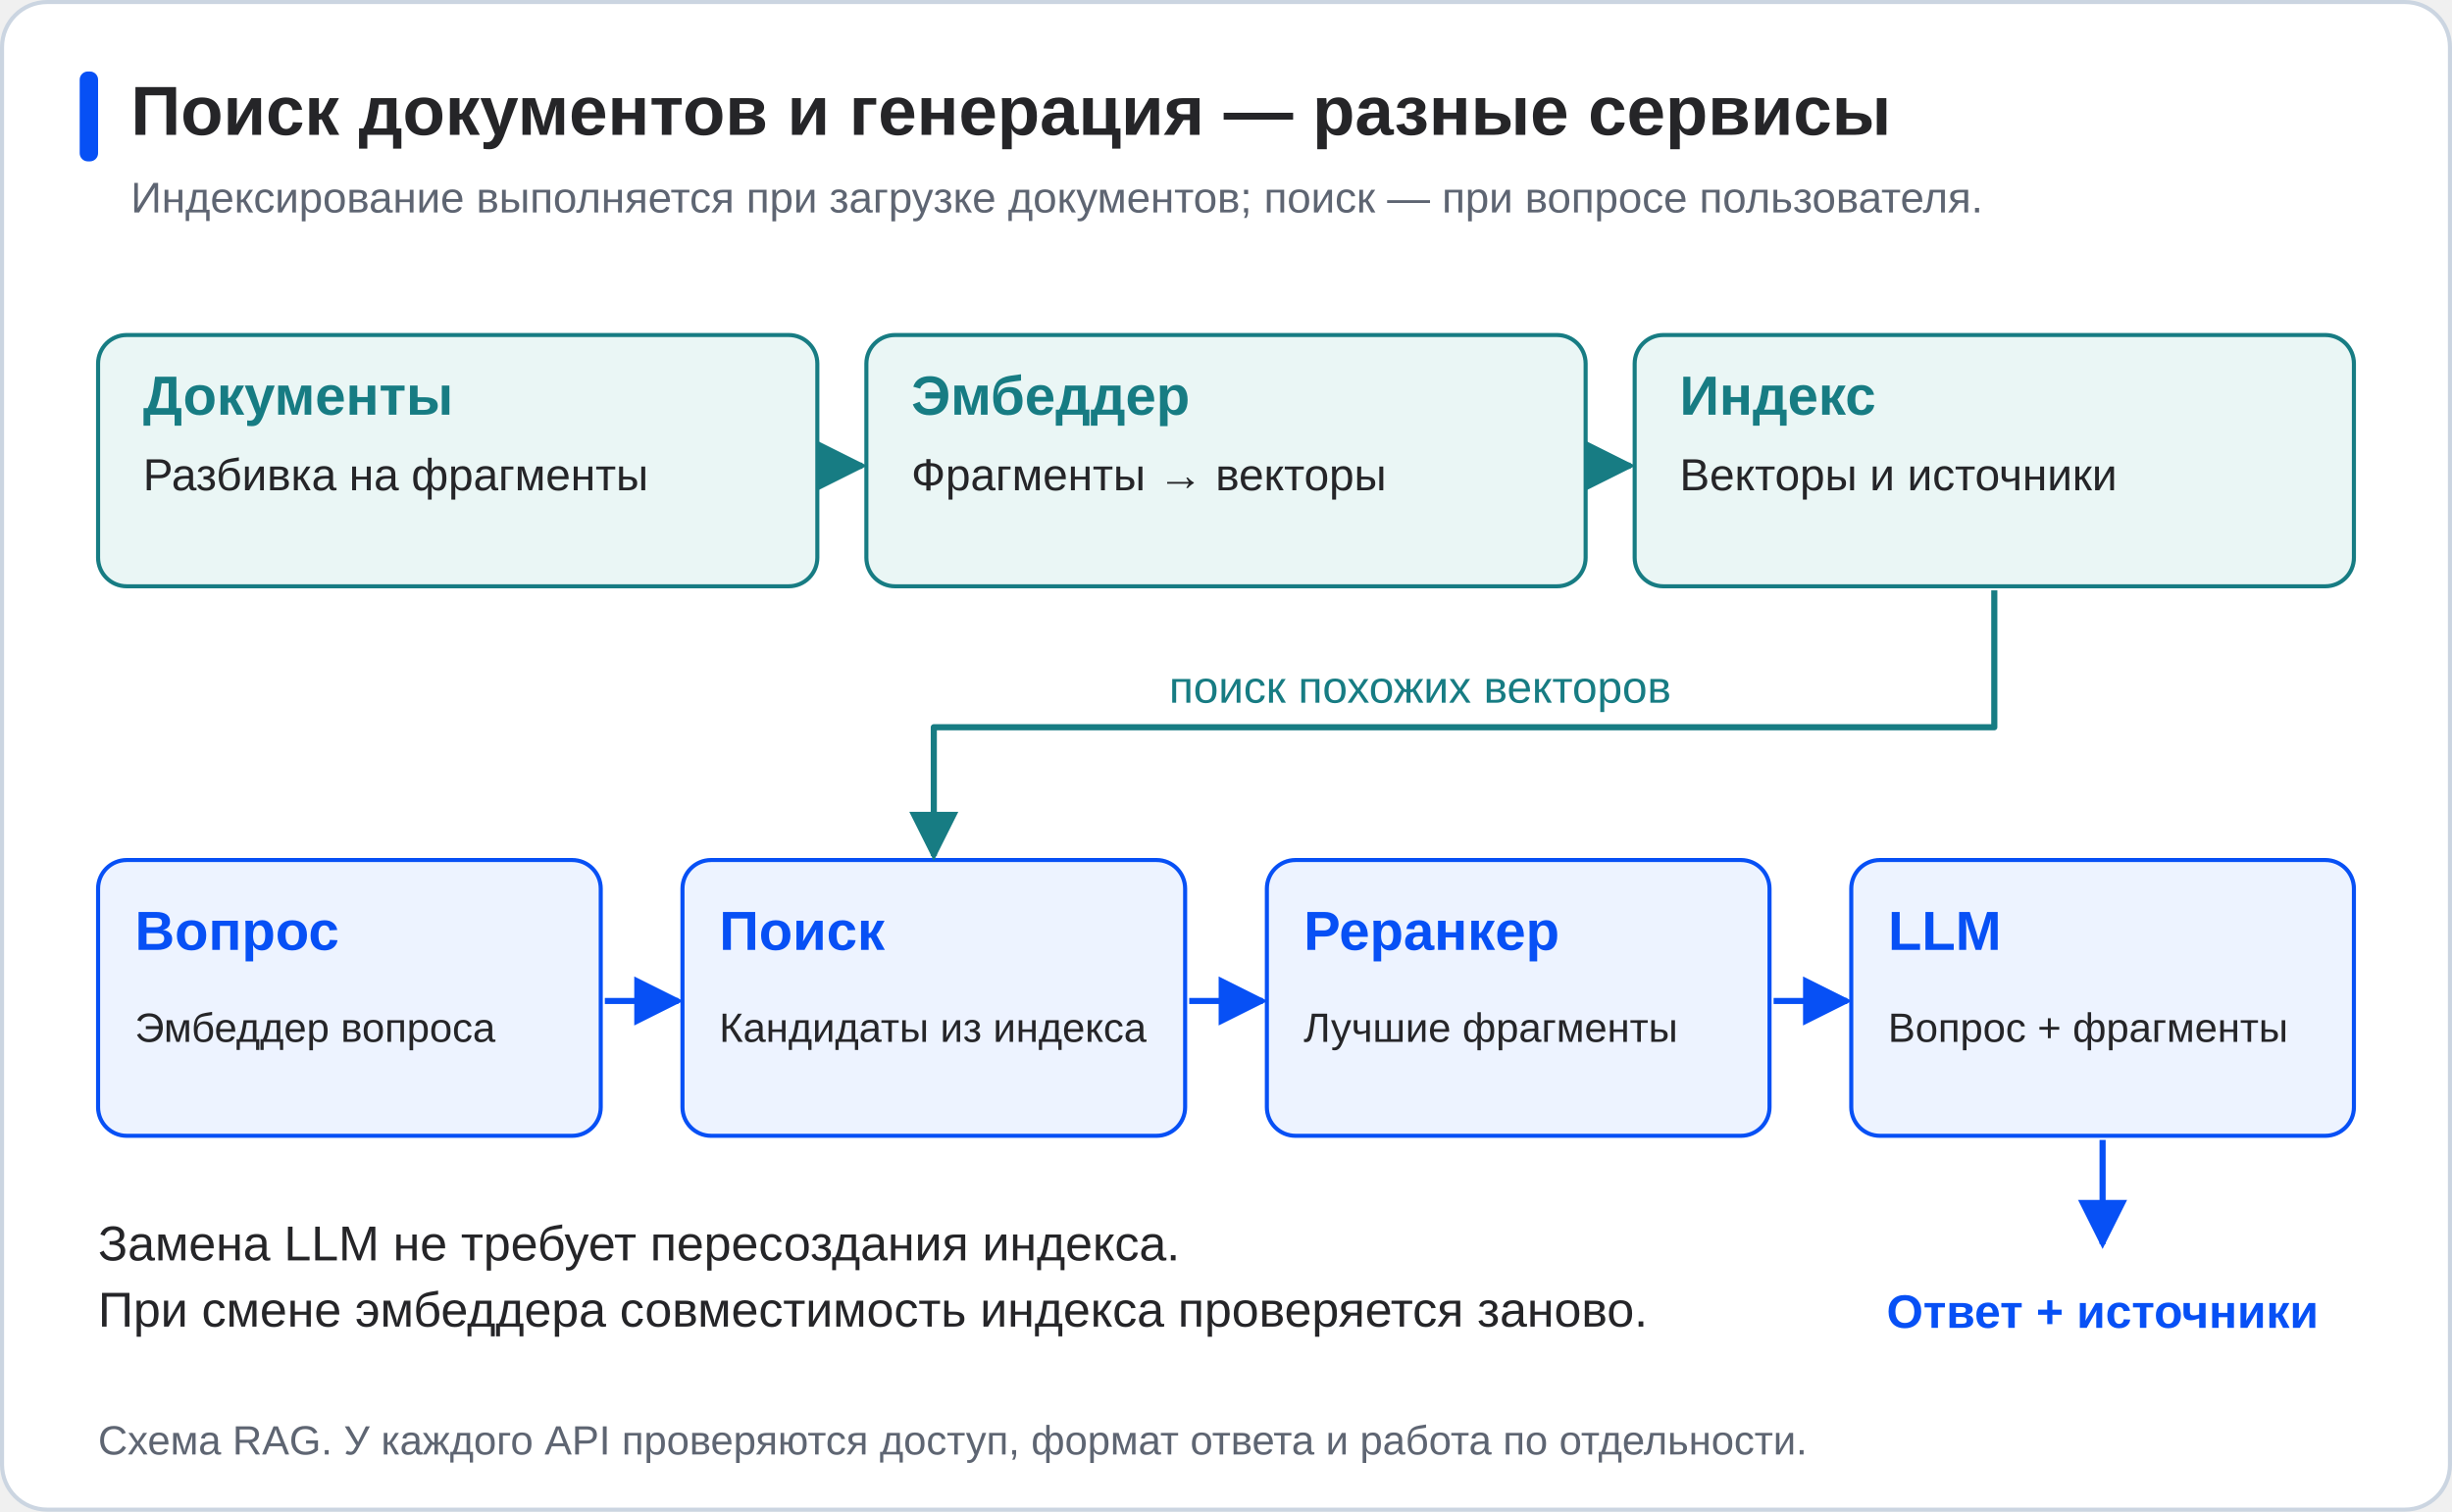
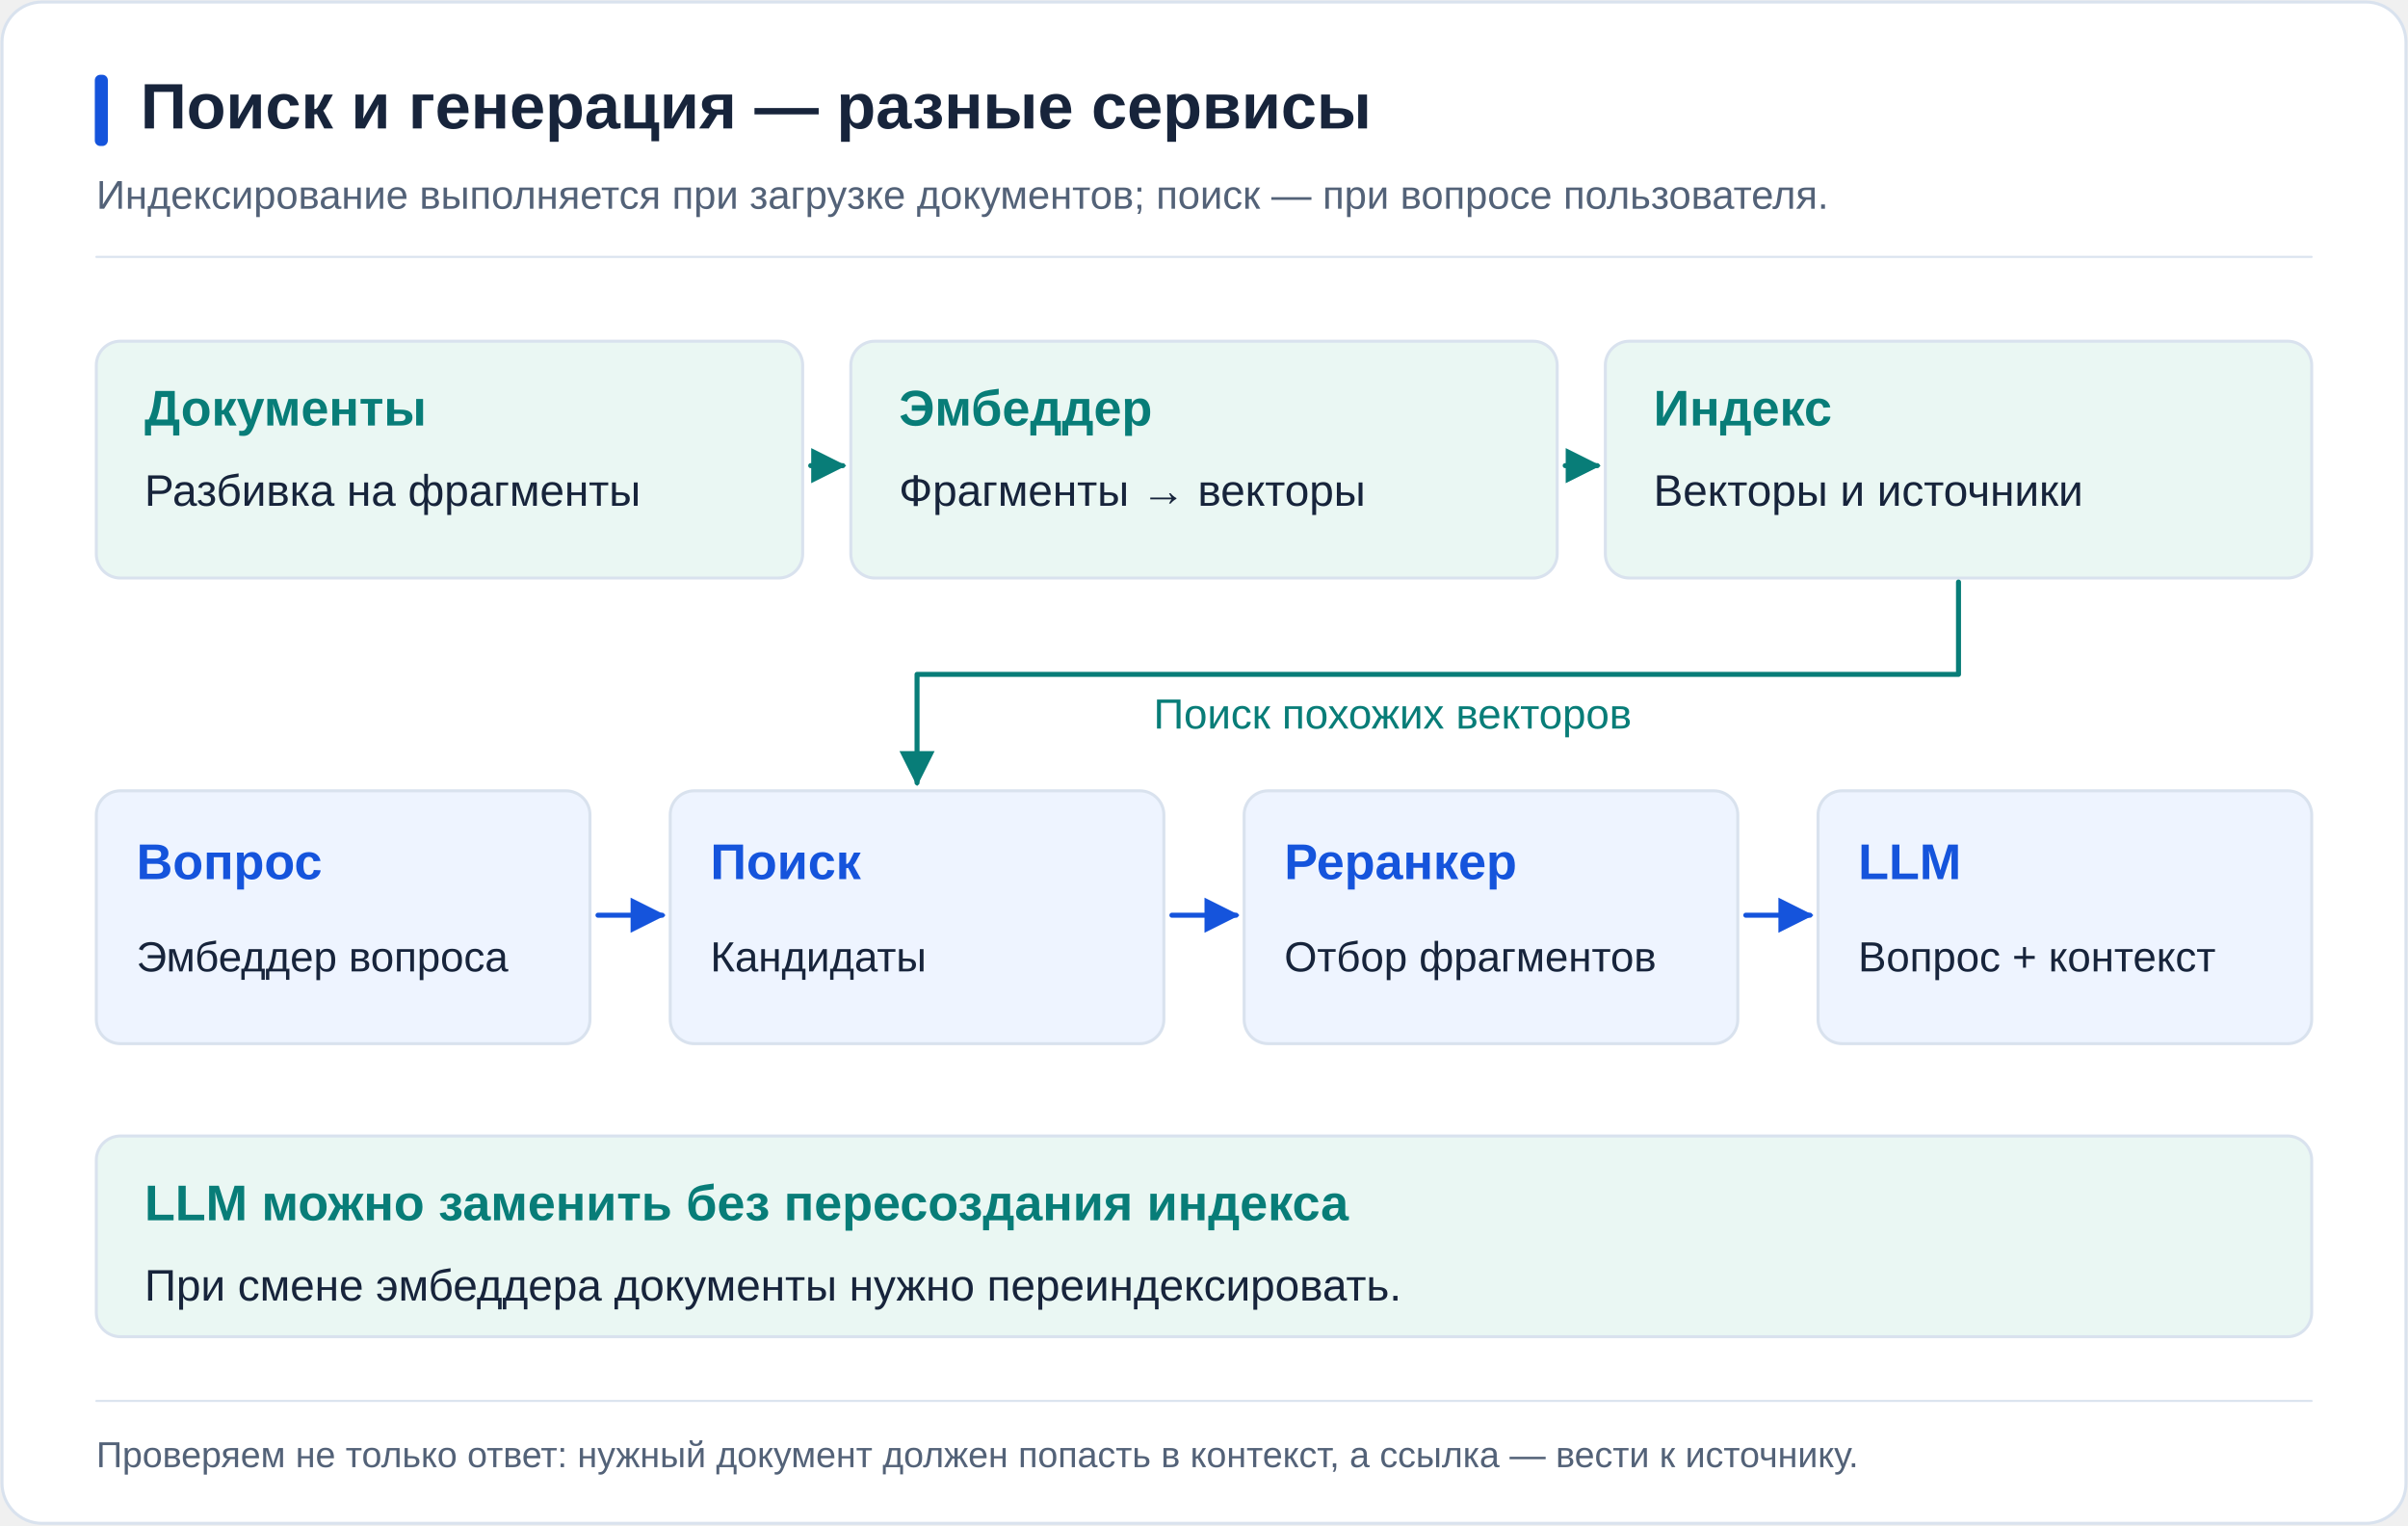
- <svg xmlns="http://www.w3.org/2000/svg" width="1200" height="740" viewBox="0 0 1200 740" role="img" aria-labelledby="title desc">
+ <svg xmlns="http://www.w3.org/2000/svg" width="1200" height="760" viewBox="0 0 1200 760" role="img" aria-labelledby="title desc" data-design="hardfest-v2">
  <defs>
-     <marker id="arrow" viewBox="0 0 10 10" refX="9" refY="5" markerWidth="8" markerHeight="8" orient="auto-start-reverse">
-       <path d="M 0 0 L 10 5 L 0 10 z" fill="context-stroke" />
+     <marker id="arrow" viewBox="0 0 10 10" refX="9" refY="5" markerWidth="7" markerHeight="7" orient="auto-start-reverse">
+       <path d="M0 0 10 5 0 10Z" fill="context-stroke" />
    </marker>
  </defs>
-   <style>text{font-family:Arial,Helvetica,sans-serif} .title{font-weight:700} </style>
-   <rect x="1" y="1" width="1198" height="738" rx="22" fill="#ffffff" stroke="#cbd5e1" stroke-width="2" />
-   <rect x="40" y="36" width="7" height="42" rx="3" fill="#0750f5" stroke="#0750f5" stroke-width="2" />
-   <text x="64" y="66" font-size="34" fill="#252528" text-anchor="start" font-weight="700">
-     <tspan x="64" dy="0">Поиск документов и генерация — разные сервисы</tspan>
+   <style>text{font-family:Arial,Helvetica,sans-serif;font-variant-numeric:tabular-nums}</style>
+   <rect x="1" y="1" width="1198" height="758" rx="20" fill="#ffffff" stroke="#d9e2ee" stroke-width="1.5" />
+   <rect x="48" y="38" width="5" height="34" rx="2" fill="#1554dc" stroke="#1554dc" stroke-width="1.5" />
+   <text x="70" y="64" font-size="32" fill="#17243b" text-anchor="start" font-weight="700" data-max-width="1082">
+     <tspan x="70" dy="0">Поиск и генерация — разные сервисы</tspan>
  </text>
-   <text x="64" y="104" font-size="21" fill="#5e6572" text-anchor="start">
-     <tspan x="64" dy="0">Индексирование выполняется при загрузке документов; поиск — при вопросе пользователя.</tspan>
+   <text x="48" y="104" font-size="20" fill="#536278" text-anchor="start" data-max-width="1104">
+     <tspan x="48" dy="0">Индексирование выполняется при загрузке документов; поиск — при вопросе пользователя.</tspan>
  </text>
-   <rect x="48" y="164" width="352" height="123" rx="14" fill="#eaf6f5" stroke="#177c83" stroke-width="2" />
-   <text x="70" y="203" font-size="27" fill="#177c83" text-anchor="start" font-weight="700">
-     <tspan x="70" dy="0">Документы</tspan>
+   <path d="M48 128 H1152" fill="none" stroke="#d9e2ee" stroke-width="1" stroke-linejoin="round" stroke-linecap="round" />
+   <rect x="48" y="170" width="352" height="118" rx="12" fill="#eaf7f3" stroke="#d9e2ee" stroke-width="1.5" />
+   <text x="72" y="212" font-size="25" fill="#087d78" text-anchor="start" font-weight="700" data-max-width="304">
+     <tspan x="72" dy="0">Документы</tspan>
  </text>
-   <text x="70" y="240" font-size="22" fill="#252528" text-anchor="start">
-     <tspan x="70" dy="0">Разбивка на фрагменты</tspan>
+   <text x="72" y="252" font-size="22" fill="#17243b" text-anchor="start" data-max-width="304">
+     <tspan x="72" dy="0">Разбивка на фрагменты</tspan>
  </text>
-   <path d="M 402 228 H 422" fill="none" stroke="#177c83" stroke-width="3" stroke-linejoin="round" marker-end="url(#arrow)" />
-   <rect x="424" y="164" width="352" height="123" rx="14" fill="#eaf6f5" stroke="#177c83" stroke-width="2" />
-   <text x="446" y="203" font-size="27" fill="#177c83" text-anchor="start" font-weight="700">
-     <tspan x="446" dy="0">Эмбеддер</tspan>
+   <path d="M404 232 H420" fill="none" stroke="#087d78" stroke-width="2.5" stroke-linejoin="round" stroke-linecap="round" marker-end="url(#arrow)" />
+   <rect x="424" y="170" width="352" height="118" rx="12" fill="#eaf7f3" stroke="#d9e2ee" stroke-width="1.5" />
+   <text x="448" y="212" font-size="25" fill="#087d78" text-anchor="start" font-weight="700" data-max-width="304">
+     <tspan x="448" dy="0">Эмбеддер</tspan>
  </text>
-   <text x="446" y="240" font-size="22" fill="#252528" text-anchor="start">
-     <tspan x="446" dy="0">Фрагменты → векторы</tspan>
+   <text x="448" y="252" font-size="22" fill="#17243b" text-anchor="start" data-max-width="304">
+     <tspan x="448" dy="0">Фрагменты → векторы</tspan>
  </text>
-   <path d="M 778 228 H 798" fill="none" stroke="#177c83" stroke-width="3" stroke-linejoin="round" marker-end="url(#arrow)" />
-   <rect x="800" y="164" width="352" height="123" rx="14" fill="#eaf6f5" stroke="#177c83" stroke-width="2" />
-   <text x="822" y="203" font-size="27" fill="#177c83" text-anchor="start" font-weight="700">
-     <tspan x="822" dy="0">Индекс</tspan>
+   <path d="M780 232 H796" fill="none" stroke="#087d78" stroke-width="2.5" stroke-linejoin="round" stroke-linecap="round" marker-end="url(#arrow)" />
+   <rect x="800" y="170" width="352" height="118" rx="12" fill="#eaf7f3" stroke="#d9e2ee" stroke-width="1.5" />
+   <text x="824" y="212" font-size="25" fill="#087d78" text-anchor="start" font-weight="700" data-max-width="304">
+     <tspan x="824" dy="0">Индекс</tspan>
  </text>
-   <text x="822" y="240" font-size="22" fill="#252528" text-anchor="start">
-     <tspan x="822" dy="0">Векторы и источники</tspan>
+   <text x="824" y="252" font-size="22" fill="#17243b" text-anchor="start" data-max-width="304">
+     <tspan x="824" dy="0">Векторы и источники</tspan>
  </text>
-   <rect x="48" y="421" width="246" height="135" rx="14" fill="#edf3ff" stroke="#0750f5" stroke-width="2" />
-   <text x="66" y="465" font-size="27" fill="#0750f5" text-anchor="start" font-weight="700">
-     <tspan x="66" dy="0">Вопрос</tspan>
+   <rect x="48" y="394" width="246" height="126" rx="12" fill="#eef4ff" stroke="#d9e2ee" stroke-width="1.5" />
+   <text x="68" y="438" font-size="25" fill="#1554dc" text-anchor="start" font-weight="700">
+     <tspan x="68" dy="0">Вопрос</tspan>
  </text>
-   <text x="66" y="510" font-size="20" fill="#252528" text-anchor="start">
-     <tspan x="66" dy="0">Эмбеддер вопроса</tspan>
+   <text x="68" y="484" font-size="21" fill="#17243b" text-anchor="start">
+     <tspan x="68" dy="0">Эмбеддер вопроса</tspan>
  </text>
-   <path d="M 296 490 H 332" fill="none" stroke="#0750f5" stroke-width="3" stroke-linejoin="round" marker-end="url(#arrow)" />
-   <rect x="334" y="421" width="246" height="135" rx="14" fill="#edf3ff" stroke="#0750f5" stroke-width="2" />
-   <text x="352" y="465" font-size="27" fill="#0750f5" text-anchor="start" font-weight="700">
-     <tspan x="352" dy="0">Поиск</tspan>
+   <path d="M298 456 H330" fill="none" stroke="#1554dc" stroke-width="2.5" stroke-linejoin="round" stroke-linecap="round" marker-end="url(#arrow)" />
+   <rect x="334" y="394" width="246" height="126" rx="12" fill="#eef4ff" stroke="#d9e2ee" stroke-width="1.5" />
+   <text x="354" y="438" font-size="25" fill="#1554dc" text-anchor="start" font-weight="700">
+     <tspan x="354" dy="0">Поиск</tspan>
  </text>
-   <text x="352" y="510" font-size="20" fill="#252528" text-anchor="start">
-     <tspan x="352" dy="0">Кандидаты из индекса</tspan>
+   <text x="354" y="484" font-size="21" fill="#17243b" text-anchor="start">
+     <tspan x="354" dy="0">Кандидаты</tspan>
  </text>
-   <path d="M 582 490 H 618" fill="none" stroke="#0750f5" stroke-width="3" stroke-linejoin="round" marker-end="url(#arrow)" />
-   <rect x="620" y="421" width="246" height="135" rx="14" fill="#edf3ff" stroke="#0750f5" stroke-width="2" />
-   <text x="638" y="465" font-size="27" fill="#0750f5" text-anchor="start" font-weight="700">
-     <tspan x="638" dy="0">Реранкер</tspan>
+   <path d="M584 456 H616" fill="none" stroke="#1554dc" stroke-width="2.5" stroke-linejoin="round" stroke-linecap="round" marker-end="url(#arrow)" />
+   <rect x="620" y="394" width="246" height="126" rx="12" fill="#eef4ff" stroke="#d9e2ee" stroke-width="1.5" />
+   <text x="640" y="438" font-size="25" fill="#1554dc" text-anchor="start" font-weight="700">
+     <tspan x="640" dy="0">Реранкер</tspan>
  </text>
-   <text x="638" y="510" font-size="20" fill="#252528" text-anchor="start">
-     <tspan x="638" dy="0">Лучшие фрагменты</tspan>
+   <text x="640" y="484" font-size="21" fill="#17243b" text-anchor="start">
+     <tspan x="640" dy="0">Отбор фрагментов</tspan>
  </text>
-   <path d="M 868 490 H 904" fill="none" stroke="#0750f5" stroke-width="3" stroke-linejoin="round" marker-end="url(#arrow)" />
-   <rect x="906" y="421" width="246" height="135" rx="14" fill="#edf3ff" stroke="#0750f5" stroke-width="2" />
-   <text x="924" y="465" font-size="27" fill="#0750f5" text-anchor="start" font-weight="700">
-     <tspan x="924" dy="0">LLM</tspan>
+   <path d="M870 456 H902" fill="none" stroke="#1554dc" stroke-width="2.5" stroke-linejoin="round" stroke-linecap="round" marker-end="url(#arrow)" />
+   <rect x="906" y="394" width="246" height="126" rx="12" fill="#eef4ff" stroke="#d9e2ee" stroke-width="1.5" />
+   <text x="926" y="438" font-size="25" fill="#1554dc" text-anchor="start" font-weight="700">
+     <tspan x="926" dy="0">LLM</tspan>
  </text>
-   <text x="924" y="510" font-size="20" fill="#252528" text-anchor="start">
-     <tspan x="924" dy="0">Вопрос + фрагменты</tspan>
+   <text x="926" y="484" font-size="21" fill="#17243b" text-anchor="start">
+     <tspan x="926" dy="0">Вопрос + контекст</tspan>
  </text>
-   <path d="M 976 289 V 356 H 457 V 419" fill="none" stroke="#177c83" stroke-width="3" stroke-linejoin="round" marker-end="url(#arrow)" />
-   <text x="695" y="344" font-size="22" fill="#177c83" text-anchor="middle">
-     <tspan x="695" dy="0">поиск похожих векторов</tspan>
+   <path d="M976 290 V336 H457 V390" fill="none" stroke="#087d78" stroke-width="2.5" stroke-linejoin="round" stroke-linecap="round" marker-end="url(#arrow)" />
+   <text x="694" y="363" font-size="21" fill="#087d78" text-anchor="middle">
+     <tspan x="694" dy="0">Поиск похожих векторов</tspan>
  </text>
-   <path d="M 1029 558 V 609" fill="none" stroke="#0750f5" stroke-width="3" stroke-linejoin="round" marker-end="url(#arrow)" />
-   <text x="1029" y="650" font-size="23" fill="#0750f5" text-anchor="middle" font-weight="700">
-     <tspan x="1029" dy="0">Ответ + источники</tspan>
+   <rect x="48" y="566" width="1104" height="100" rx="12" fill="#eaf7f3" stroke="#d9e2ee" stroke-width="1.5" />
+   <text x="72" y="608" font-size="25" fill="#087d78" text-anchor="start" font-weight="700" data-max-width="1056">
+     <tspan x="72" dy="0">LLM можно заменить без пересоздания индекса</tspan>
  </text>
-   <text x="48" y="617" font-size="24" fill="#252528" text-anchor="start">
-     <tspan x="48" dy="0">Замена LLM не требует пересоздания индекса.</tspan>
-     <tspan x="48" dy="32.4">При смене эмбеддера совместимость индекса проверяется заново.</tspan>
+   <text x="72" y="648" font-size="22" fill="#17243b" text-anchor="start" data-max-width="1056">
+     <tspan x="72" dy="0">При смене эмбеддера документы нужно переиндексировать.</tspan>
  </text>
-   <text x="48" y="712" font-size="20" fill="#5e6572" text-anchor="start">
-     <tspan x="48" dy="0">Схема RAG. У каждого API проверяются доступ, формат ответа и работа по отдельности.</tspan>
+   <path d="M48 698 H1152" fill="none" stroke="#d9e2ee" stroke-width="1" stroke-linejoin="round" stroke-linecap="round" />
+   <text x="48" y="731" font-size="18" fill="#536278" text-anchor="start" data-max-width="1104">
+     <tspan x="48" dy="0">Проверяем не только ответ: нужный документ должен попасть в контекст, а ссылка — вести к источнику.</tspan>
  </text>
</svg>
